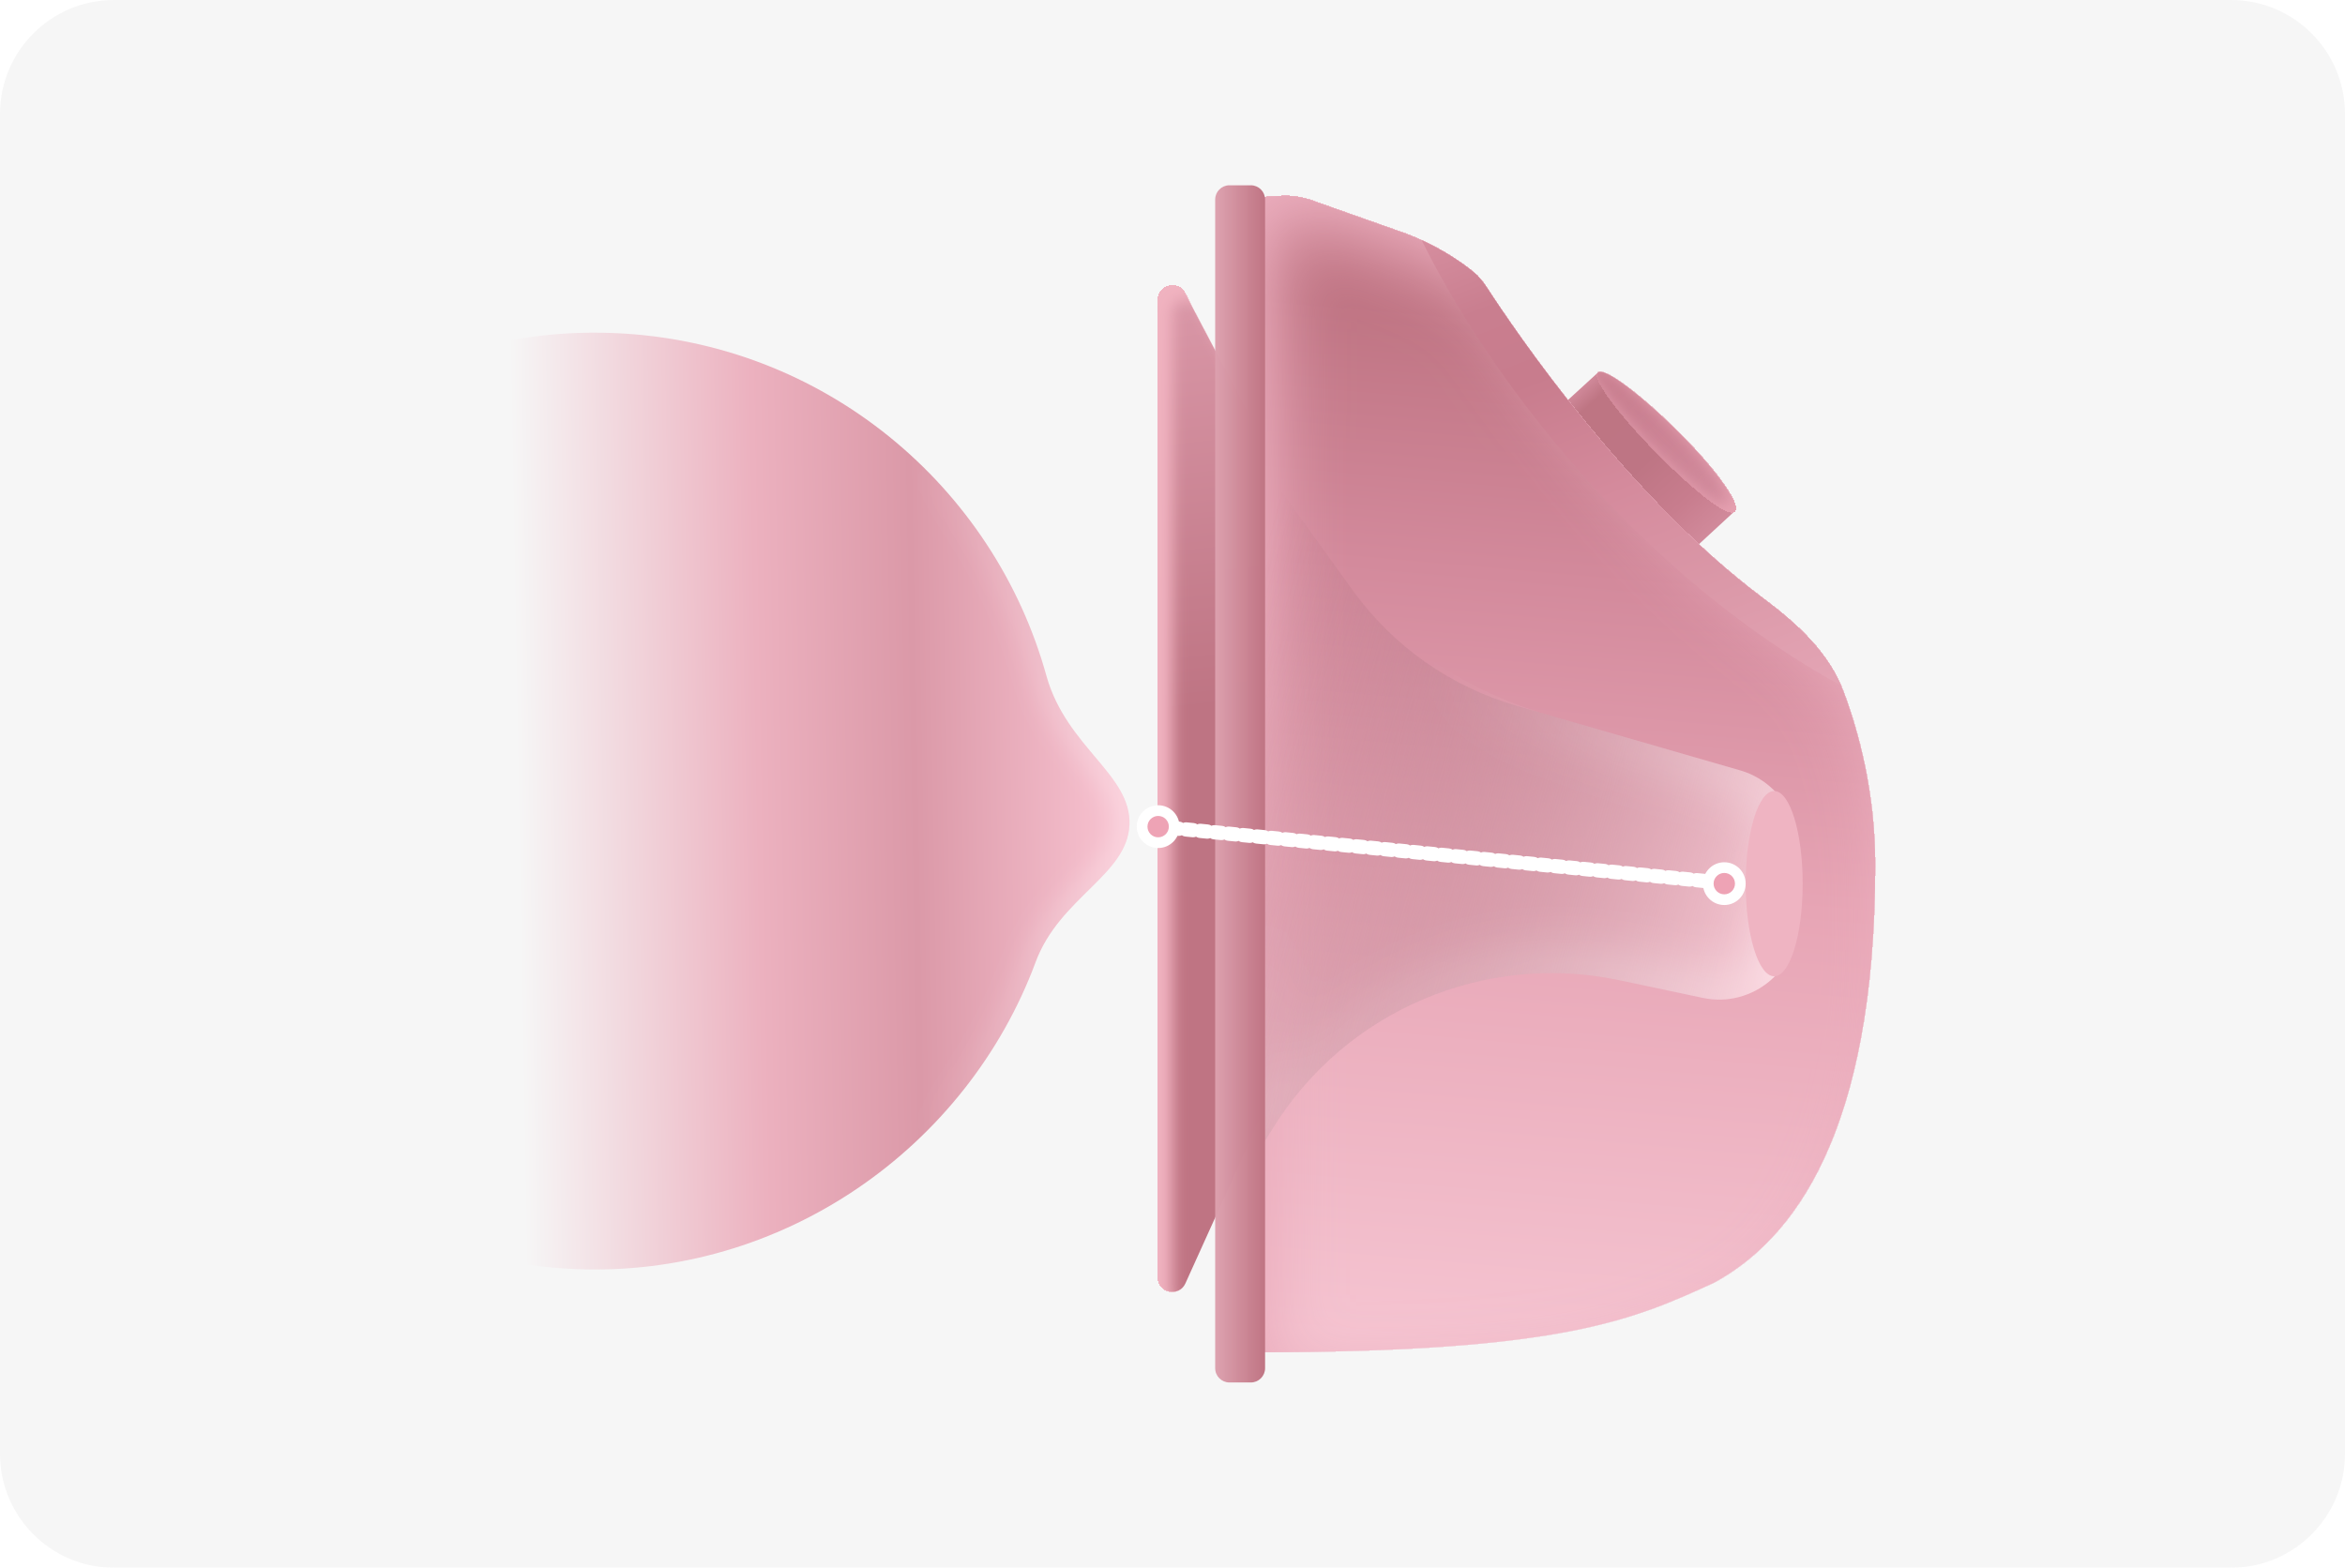
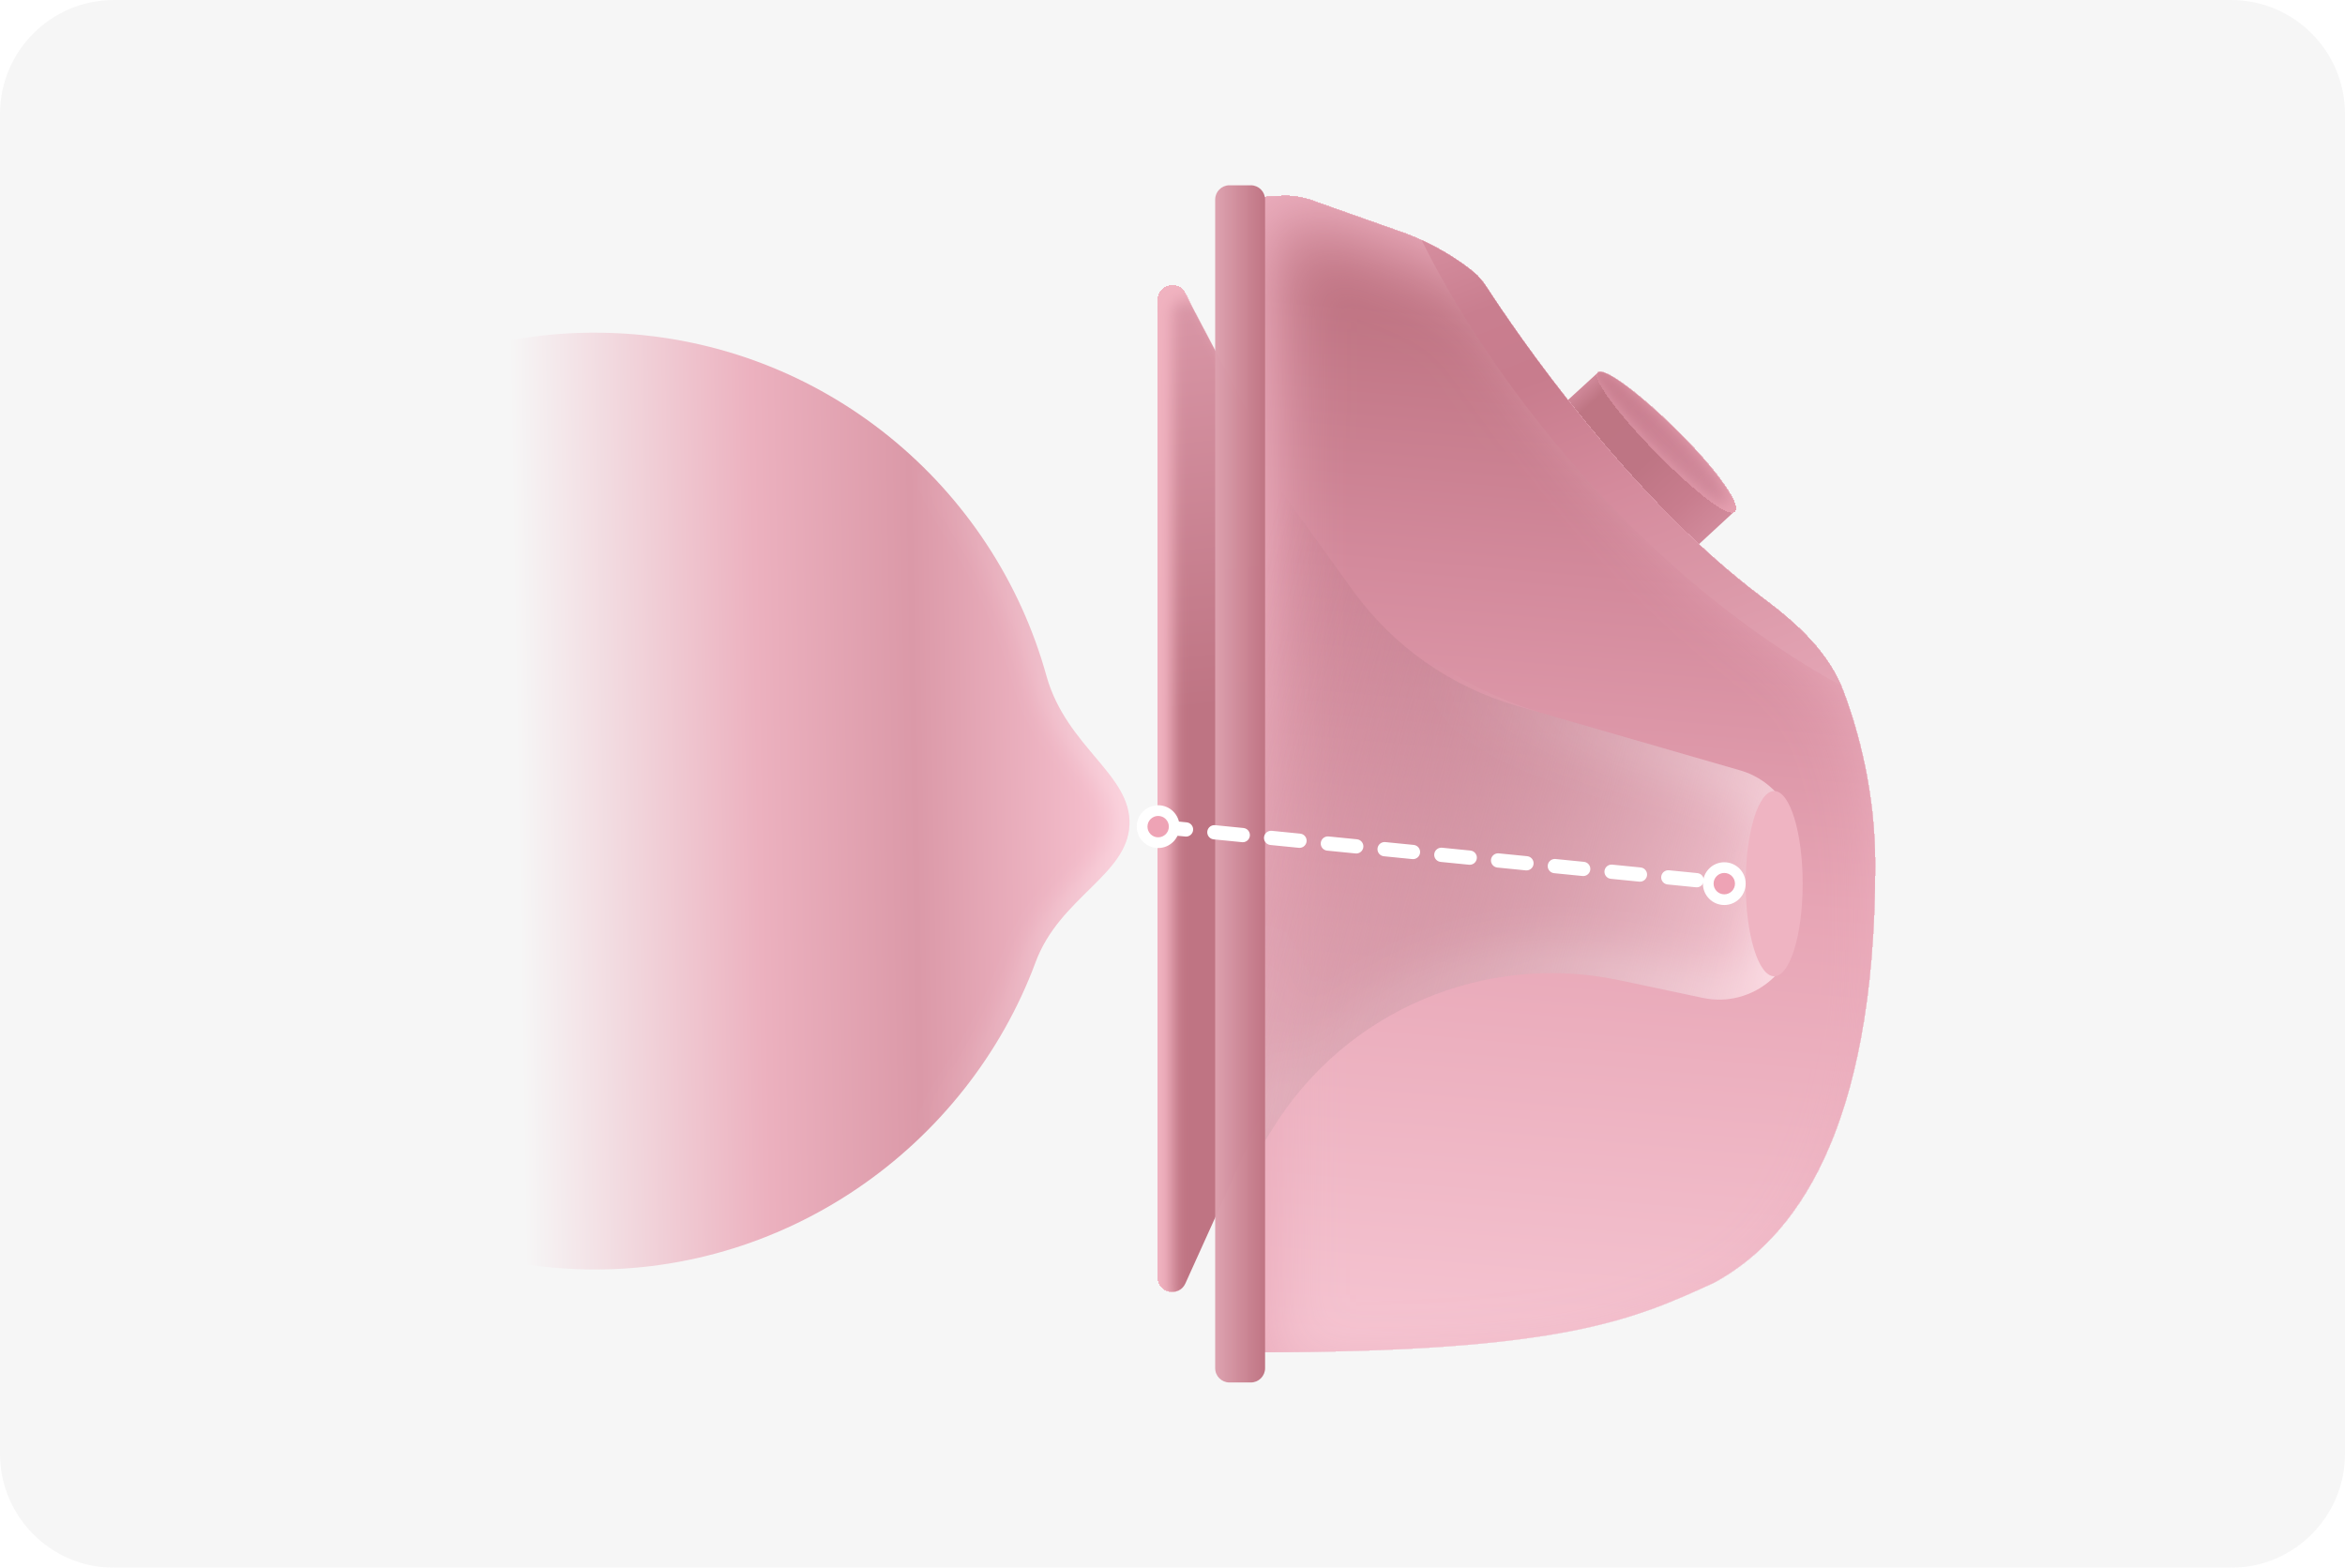
<svg xmlns="http://www.w3.org/2000/svg" width="329" height="220" viewBox="0 0 329 220" fill="none">
  <rect width="329" height="220" fill="#F5F5F5" />
  <g id="æ³ä¹³åºæ¯æ¿å" filter="url(#filter0_d_1615_12781)">
    <path d="M-20.5 -121.6C-20.5 -135.041 -20.5 -141.762 -17.884 -146.896C-15.583 -151.412 -11.912 -155.083 -7.396 -157.384C-2.262 -160 4.459 -160 17.9 -160H311.1C324.541 -160 331.262 -160 336.396 -157.384C340.912 -155.083 344.583 -151.412 346.884 -146.896C349.5 -141.762 349.5 -135.041 349.5 -121.6V257.6C349.5 271.041 349.5 277.762 346.884 282.896C344.583 287.412 340.912 291.083 336.396 293.384C331.262 296 324.541 296 311.1 296H17.9C4.459 296 -2.262 296 -7.396 293.384C-11.912 291.083 -15.583 287.412 -17.884 282.896C-20.5 277.762 -20.5 271.041 -20.5 257.6V-121.6Z" fill="white" />
    <g id="Frame 2147240633">
      <g id="Frame 2147241040">
        <g id="Mask group">
          <mask id="mask0_1615_12781" style="mask-type:alpha" maskUnits="userSpaceOnUse" x="0" y="0" width="329" height="220">
            <rect id="Rectangle 400770455" width="329" height="220" fill="#D9D9D9" />
          </mask>
          <g mask="url(#mask0_1615_12781)">
            <rect id="Rectangle 400770454" width="329" height="220" rx="16" fill="#F6F6F6" />
            <g id="Frame 2147241496">
              <g id="å¥¶ç¢">
                <g id="å¥¶ç¢_2">
                  <path id="Vector 4880" d="M224.142 52.322L219.333 56.724L237.202 77.436L243.314 71.789L224.142 52.322Z" fill="url(#paint0_linear_1615_12781)" />
                  <g id="Ellipse 23028" filter="url(#filter1_i_1615_12781)">
                    <path d="M235.729 60.865C241.279 66.432 244.197 70.921 243.374 71.742C242.551 72.562 238.298 69.403 232.749 63.836C227.199 58.269 223.367 53.091 224.19 52.27C225.013 51.45 230.18 55.297 235.729 60.865Z" fill="url(#paint1_linear_1615_12781)" />
                  </g>
                  <g id="Vector 4879" filter="url(#filter2_i_1615_12781)">
                    <path d="M263.085 121.334C263.085 159.194 251.488 174 240.488 180C229.488 185 219.751 189.755 176.418 189.755L176.644 27.696L179.668 27.508C181.135 27.416 182.606 27.621 183.993 28.111L197.4 32.843C201.298 34.342 204.641 36.456 206.721 38.175C207.529 38.842 208.158 39.659 208.729 40.538C212.476 46.3 228.352 69.755 247.354 83.956C252.105 87.506 256.593 91.573 258.674 97.126C260.823 102.859 263.085 111.28 263.085 121.334Z" fill="url(#paint2_linear_1615_12781)" />
                  </g>
                  <g id="Mask group_2">
                    <g id="Mask group_3">
                      <mask id="mask1_1615_12781" style="mask-type:alpha" maskUnits="userSpaceOnUse" x="176" y="27" width="88" height="163">
                        <path id="Vector 4881" d="M263.085 121.334C263.085 159.194 251.488 174 240.488 180C229.488 185 219.751 189.755 176.418 189.755L176.644 27.696L179.668 27.508C181.135 27.416 182.606 27.621 183.993 28.111L197.4 32.843C201.298 34.342 204.641 36.456 206.721 38.175C207.529 38.842 208.158 39.659 208.729 40.538C212.476 46.3 228.352 69.755 247.354 83.956C252.105 87.506 256.593 91.573 258.674 97.126C260.823 102.859 263.085 111.28 263.085 121.334Z" fill="url(#paint3_linear_1615_12781)" />
                      </mask>
                      <g mask="url(#mask1_1615_12781)">
                        <path id="Vector 4881_2" d="M258.816 96.51C224.871 77.916 204.375 45.024 198.145 30.877L204.908 31.281L243.713 75.718L259.381 89.709L258.816 96.51Z" fill="url(#paint4_linear_1615_12781)" />
                      </g>
                    </g>
                  </g>
                </g>
                <g id="å¸ä¹³éé">
                  <g id="Frame 2147241374">
                    <g id="Frame 2147241373">
                      <path id="Vector 4920" d="M189.834 82.895L176.915 65V161L178.579 158.317C188.794 141.841 208.241 133.538 227.206 137.555L238.898 140.031C245.971 141.529 252.542 135.912 252.162 128.692L251.915 124L252.097 119.088C252.284 114.041 249.011 109.516 244.16 108.113L212.755 99.034C203.526 96.366 195.457 90.684 189.834 82.895Z" fill="url(#paint5_linear_1615_12781)" />
                      <g id="Mask group_4">
                        <mask id="mask2_1615_12781" style="mask-type:alpha" maskUnits="userSpaceOnUse" x="176" y="65" width="77" height="96">
                          <path id="Vector 4921" d="M187.21 79.26L176.915 65V161L178.579 158.317C188.794 141.841 208.241 133.538 227.206 137.555L238.898 140.031C245.971 141.529 252.542 135.912 252.162 128.692L251.915 124L252.097 119.088C252.284 114.041 249.011 109.516 244.16 108.113L217.062 100.279C205.042 96.804 194.533 89.405 187.21 79.26Z" fill="white" />
                        </mask>
                        <g mask="url(#mask2_1615_12781)">
                          <g id="Vector 4923" filter="url(#filter3_f_1615_12781)">
                            <path d="M176.915 65L187.21 79.26C194.533 89.405 205.042 96.804 217.062 100.279L244.16 108.113C249.011 109.516 252.284 114.041 252.097 119.088L251.915 124L252.915 143" stroke="url(#paint6_linear_1615_12781)" stroke-width="2" />
                          </g>
                          <g id="Vector 4925" filter="url(#filter4_f_1615_12781)">
                            <path d="M176.915 65V161L178.579 158.317C188.794 141.841 208.241 133.538 227.206 137.555L238.898 140.031C245.971 141.529 252.542 135.912 252.162 128.692L251.915 124" stroke="url(#paint7_linear_1615_12781)" stroke-width="2" />
                          </g>
                        </g>
                      </g>
                    </g>
                  </g>
                  <ellipse id="Ellipse 23046" cx="4" cy="13" rx="4" ry="13" transform="matrix(-1 8.74228e-08 8.74228e-08 1 252.915 111)" fill="#EFB4C2" />
                </g>
              </g>
              <g id="ä¹³æ¿">
                <path id="Ellipse 23076" d="M158.46 115.758C158.153 122.793 148.661 125.933 145.298 134.994C135.635 161.024 109.817 179.36 80.584 178.084C44.316 176.5 16.199 145.815 17.782 109.547C19.366 73.279 50.051 45.162 86.319 46.745C115.552 48.021 139.489 68.204 146.847 94.978C149.698 104.911 158.767 108.723 158.46 115.758Z" fill="url(#paint8_linear_1615_12781)" />
                <g id="Mask group_5">
                  <mask id="mask3_1615_12781" style="mask-type:alpha" maskUnits="userSpaceOnUse" x="17" y="46" width="142" height="133">
                    <path id="Ellipse 23077" d="M158.46 115.758C158.153 122.793 148.661 125.933 145.298 134.994C135.635 161.024 109.817 179.36 80.584 178.084C44.316 176.5 16.199 145.815 17.782 109.547C19.366 73.279 50.051 45.162 86.319 46.745C115.552 48.021 139.489 68.204 146.847 94.978C149.698 104.911 158.767 108.723 158.46 115.758Z" fill="url(#paint9_linear_1615_12781)" />
                  </mask>
                  <g mask="url(#mask3_1615_12781)">
                    <g id="Ellipse 23078" filter="url(#filter5_f_1615_12781)">
                      <path d="M128.394 64.445C137.126 72.634 143.6 83.165 146.847 94.978C149.698 104.911 158.767 108.723 158.46 115.758C158.153 122.793 148.661 125.933 145.298 134.994C141.692 144.707 135.836 153.349 128.394 160.301" stroke="url(#paint10_linear_1615_12781)" stroke-width="1.5" />
                    </g>
                  </g>
                </g>
              </g>
              <g id="æ³å°">
                <g id="Vector 4918" filter="url(#filter6_i_1615_12781)">
                  <path d="M176.988 61.5L166.257 41.148C165.284 39.302 162.488 39.994 162.488 42.081V179.272C162.488 181.425 165.423 182.058 166.31 180.097L176.988 156.5V61.5Z" fill="url(#paint11_linear_1615_12781)" />
                </g>
                <path id="Rectangle 400770922" d="M170.488 28C170.488 26.895 171.384 26 172.488 26H175.488C176.593 26 177.488 26.895 177.488 28V192C177.488 193.105 176.593 194 175.488 194H172.488C171.384 194 170.488 193.105 170.488 192V28Z" fill="url(#paint12_linear_1615_12781)" />
              </g>
              <g id="æ²çº¿">
                <g id="æ²çº¿_2">
                  <g id=" ">
-                     <path id="æ²çº¿_3" d="M162.415 116L242.915 124" pathLength="1" stroke="white" stroke-width="2" stroke-linecap="round" stroke-dasharray="1 1" />
+                     <path id="æ²çº¿_3" d="M162.415 116L242.915 124" stroke="white" stroke-width="2" stroke-linecap="round" stroke-dasharray="4 4" />
                  </g>
                </g>
                <g id="ç¹å³è¾¹">
                  <circle id="Ellipse 23061" cx="241.915" cy="124" r="3" fill="white" />
                  <circle id="Ellipse 23063" cx="241.915" cy="124" r="1.5" fill="#EEA3B5" />
                </g>
                <g id="ç¹å·¦è¾¹">
                  <circle id="Ellipse 23062" cx="162.488" cy="116" r="3" fill="white" />
                  <circle id="Ellipse 23064" cx="162.488" cy="116" r="1.5" fill="#EEA3B5" />
                </g>
              </g>
            </g>
          </g>
        </g>
      </g>
    </g>
  </g>
  <defs>
    <filter id="filter0_d_1615_12781" x="-44.5" y="-180" width="418" height="504" filterUnits="userSpaceOnUse" color-interpolation-filters="sRGB">
      <feFlood flood-opacity="0" result="BackgroundImageFix" />
      <feColorMatrix in="SourceAlpha" type="matrix" values="0 0 0 0 0 0 0 0 0 0 0 0 0 0 0 0 0 0 127 0" result="hardAlpha" />
      <feOffset dy="4" />
      <feGaussianBlur stdDeviation="12" />
      <feComposite in2="hardAlpha" operator="out" />
      <feColorMatrix type="matrix" values="0 0 0 0 0 0 0 0 0 0 0 0 0 0 0 0 0 0 0.04 0" />
      <feBlend mode="normal" in2="BackgroundImageFix" result="effect1_dropShadow_1615_12781" />
      <feBlend mode="normal" in="SourceGraphic" in2="effect1_dropShadow_1615_12781" result="shape" />
    </filter>
    <filter id="filter1_i_1615_12781" x="223.079" y="51.16" width="20.433" height="20.711" filterUnits="userSpaceOnUse" color-interpolation-filters="sRGB">
      <feFlood flood-opacity="0" result="BackgroundImageFix" />
      <feBlend mode="normal" in="SourceGraphic" in2="BackgroundImageFix" result="shape" />
      <feColorMatrix in="SourceAlpha" type="matrix" values="0 0 0 0 0 0 0 0 0 0 0 0 0 0 0 0 0 0 127 0" result="hardAlpha" />
      <feOffset dx="-1" dy="-1" />
      <feGaussianBlur stdDeviation="1" />
      <feComposite in2="hardAlpha" operator="arithmetic" k2="-1" k3="1" />
      <feColorMatrix type="matrix" values="0 0 0 0 0.902 0 0 0 0 0.63 0 0 0 0 0.692 0 0 0 1 0" />
      <feBlend mode="normal" in2="shape" result="effect1_innerShadow_1615_12781" />
    </filter>
    <filter id="filter2_i_1615_12781" x="176.418" y="27.487" width="88.666" height="166.268" filterUnits="userSpaceOnUse" color-interpolation-filters="sRGB">
      <feFlood flood-opacity="0" result="BackgroundImageFix" />
      <feBlend mode="normal" in="SourceGraphic" in2="BackgroundImageFix" result="shape" />
      <feColorMatrix in="SourceAlpha" type="matrix" values="0 0 0 0 0 0 0 0 0 0 0 0 0 0 0 0 0 0 127 0" result="hardAlpha" />
      <feOffset dx="2" dy="4" />
      <feGaussianBlur stdDeviation="5" />
      <feComposite in2="hardAlpha" operator="arithmetic" k2="-1" k3="1" />
      <feColorMatrix type="matrix" values="0 0 0 0 0.922 0 0 0 0 0.68 0 0 0 0 0.742 0 0 0 1 0" />
      <feBlend mode="normal" in2="shape" result="effect1_innerShadow_1615_12781" />
    </filter>
    <filter id="filter3_f_1615_12781" x="168.104" y="56.415" width="93.81" height="94.638" filterUnits="userSpaceOnUse" color-interpolation-filters="sRGB">
      <feFlood flood-opacity="0" result="BackgroundImageFix" />
      <feBlend mode="normal" in="SourceGraphic" in2="BackgroundImageFix" result="shape" />
      <feGaussianBlur stdDeviation="4" result="effect1_foregroundBlur_1615_12781" />
    </filter>
    <filter id="filter4_f_1615_12781" x="167.915" y="57" width="93.263" height="115.511" filterUnits="userSpaceOnUse" color-interpolation-filters="sRGB">
      <feFlood flood-opacity="0" result="BackgroundImageFix" />
      <feBlend mode="normal" in="SourceGraphic" in2="BackgroundImageFix" result="shape" />
      <feGaussianBlur stdDeviation="4" result="effect1_foregroundBlur_1615_12781" />
    </filter>
    <filter id="filter5_f_1615_12781" x="123.88" y="59.898" width="39.337" height="104.951" filterUnits="userSpaceOnUse" color-interpolation-filters="sRGB">
      <feFlood flood-opacity="0" result="BackgroundImageFix" />
      <feBlend mode="normal" in="SourceGraphic" in2="BackgroundImageFix" result="shape" />
      <feGaussianBlur stdDeviation="2" result="effect1_foregroundBlur_1615_12781" />
    </filter>
    <filter id="filter6_i_1615_12781" x="162.488" y="40.078" width="16.5" height="143.197" filterUnits="userSpaceOnUse" color-interpolation-filters="sRGB">
      <feFlood flood-opacity="0" result="BackgroundImageFix" />
      <feBlend mode="normal" in="SourceGraphic" in2="BackgroundImageFix" result="shape" />
      <feColorMatrix in="SourceAlpha" type="matrix" values="0 0 0 0 0 0 0 0 0 0 0 0 0 0 0 0 0 0 127 0" result="hardAlpha" />
      <feOffset dx="2" dy="2" />
      <feGaussianBlur stdDeviation="1" />
      <feComposite in2="hardAlpha" operator="arithmetic" k2="-1" k3="1" />
      <feColorMatrix type="matrix" values="0 0 0 0 0.942 0 0 0 0 0.7 0 0 0 0 0.752 0 0 0 1 0" />
      <feBlend mode="normal" in2="shape" result="effect1_innerShadow_1615_12781" />
    </filter>
    <linearGradient id="paint0_linear_1615_12781" x1="221.043" y1="54.9" x2="239.403" y2="75.525" gradientUnits="userSpaceOnUse">
      <stop stop-color="#D18A9B" />
      <stop offset="0.1" stop-color="#BE7583" />
      <stop offset="0.503" stop-color="#BE7584" />
      <stop offset="0.791" stop-color="#C87D8E" />
      <stop offset="1" stop-color="#D18A9B" />
    </linearGradient>
    <linearGradient id="paint1_linear_1615_12781" x1="224.19" y1="52.27" x2="243.488" y2="71.628" gradientUnits="userSpaceOnUse">
      <stop stop-color="#C77C8D" />
      <stop offset="1" stop-color="#D18A9C" />
    </linearGradient>
    <linearGradient id="paint2_linear_1615_12781" x1="232.33" y1="46.276" x2="219.774" y2="190.122" gradientUnits="userSpaceOnUse">
      <stop stop-color="#BF7483" />
      <stop offset="0.25" stop-color="#D38A9C" />
      <stop offset="0.55" stop-color="#E7A5B5" />
      <stop offset="1" stop-color="#F5C4D1" />
    </linearGradient>
    <linearGradient id="paint3_linear_1615_12781" x1="232.355" y1="46.305" x2="219.751" y2="190.363" gradientUnits="userSpaceOnUse">
      <stop stop-color="#BF7483" />
      <stop offset="0.55" stop-color="#E7A5B5" />
      <stop offset="1" stop-color="#F5C4D1" />
    </linearGradient>
    <linearGradient id="paint4_linear_1615_12781" x1="205.303" y1="32.223" x2="233.051" y2="104.506" gradientUnits="userSpaceOnUse">
      <stop stop-color="#D58D9E" />
      <stop offset="0.15" stop-color="#C97E8F" />
      <stop offset="0.3" stop-color="#C87C8D" />
      <stop offset="0.55" stop-color="#D58B9D" />
      <stop offset="0.769" stop-color="#DB98A8" />
      <stop offset="1" stop-color="#E3A4B4" />
    </linearGradient>
    <linearGradient id="paint5_linear_1615_12781" x1="252.915" y1="128.776" x2="165.13" y2="104.421" gradientUnits="userSpaceOnUse">
      <stop stop-color="#FACDD8" />
      <stop offset="0.95" stop-color="#955665" stop-opacity="0" />
    </linearGradient>
    <linearGradient id="paint6_linear_1615_12781" x1="176.915" y1="116.594" x2="208.127" y2="149.449" gradientUnits="userSpaceOnUse">
      <stop stop-color="white" stop-opacity="0" />
      <stop offset="1" stop-color="white" />
    </linearGradient>
    <linearGradient id="paint7_linear_1615_12781" x1="176.915" y1="128.5" x2="214.915" y2="161" gradientUnits="userSpaceOnUse">
      <stop stop-color="white" stop-opacity="0" />
      <stop offset="1" stop-color="white" />
    </linearGradient>
    <linearGradient id="paint8_linear_1615_12781" x1="157.398" y1="115.545" x2="72.655" y2="117.042" gradientUnits="userSpaceOnUse">
      <stop stop-color="#F8C3D1" />
      <stop offset="0.341" stop-color="#DB99A8" />
      <stop offset="0.601" stop-color="#ECB1BF" />
      <stop offset="1" stop-color="#F6F6F6" />
    </linearGradient>
    <linearGradient id="paint9_linear_1615_12781" x1="157.398" y1="115.545" x2="72.655" y2="117.042" gradientUnits="userSpaceOnUse">
      <stop stop-color="#F8C3D1" />
      <stop offset="0.35" stop-color="#DB99A8" />
      <stop offset="0.6" stop-color="#C57C8D" />
      <stop offset="1" stop-color="#F6F6F6" />
    </linearGradient>
    <linearGradient id="paint10_linear_1615_12781" x1="165.394" y1="114.5" x2="129.394" y2="114.5" gradientUnits="userSpaceOnUse">
      <stop stop-color="white" />
      <stop offset="1" stop-color="white" stop-opacity="0" />
    </linearGradient>
    <linearGradient id="paint11_linear_1615_12781" x1="166.51" y1="39.615" x2="178.21" y2="149.25" gradientUnits="userSpaceOnUse">
      <stop stop-color="#DA98A8" />
      <stop offset="0.542" stop-color="#BE7483" />
      <stop offset="1" stop-color="#BF7483" />
    </linearGradient>
    <linearGradient id="paint12_linear_1615_12781" x1="177.488" y1="71.865" x2="165.14" y2="71.865" gradientUnits="userSpaceOnUse">
      <stop stop-color="#BF7483" />
      <stop offset="1" stop-color="#F4C3D0" stop-opacity="0.97" />
    </linearGradient>
  </defs>
</svg>
